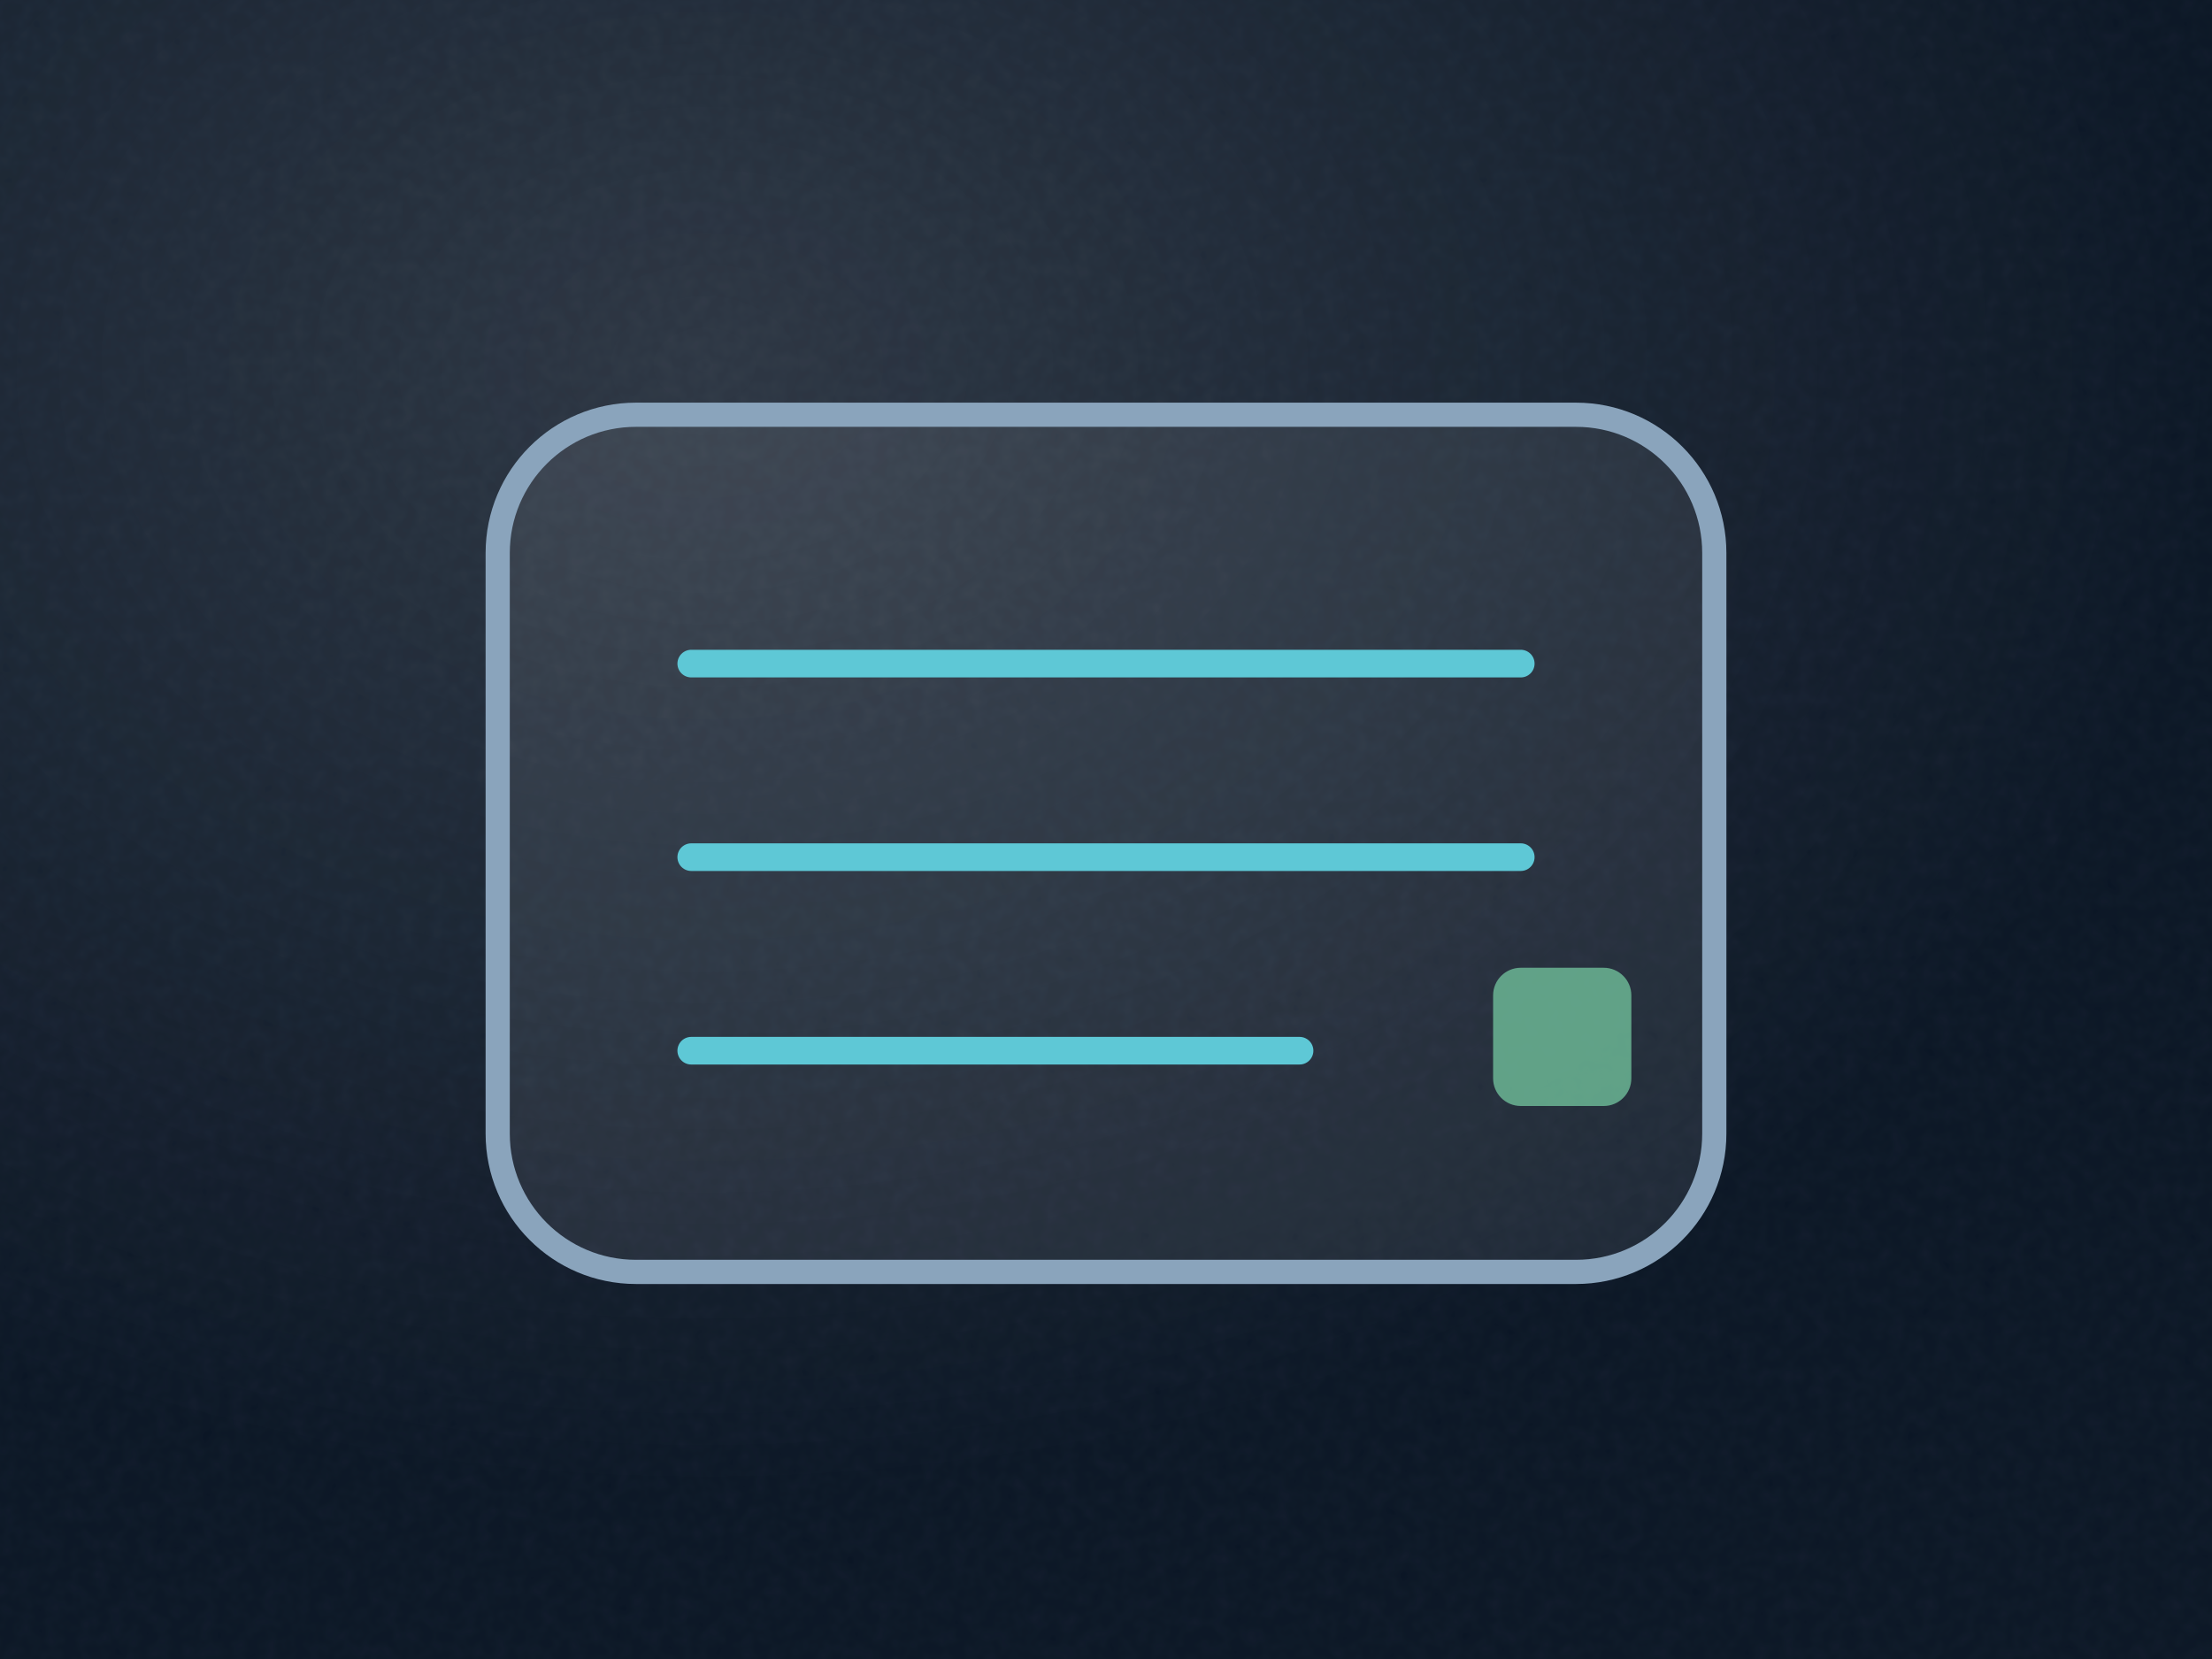
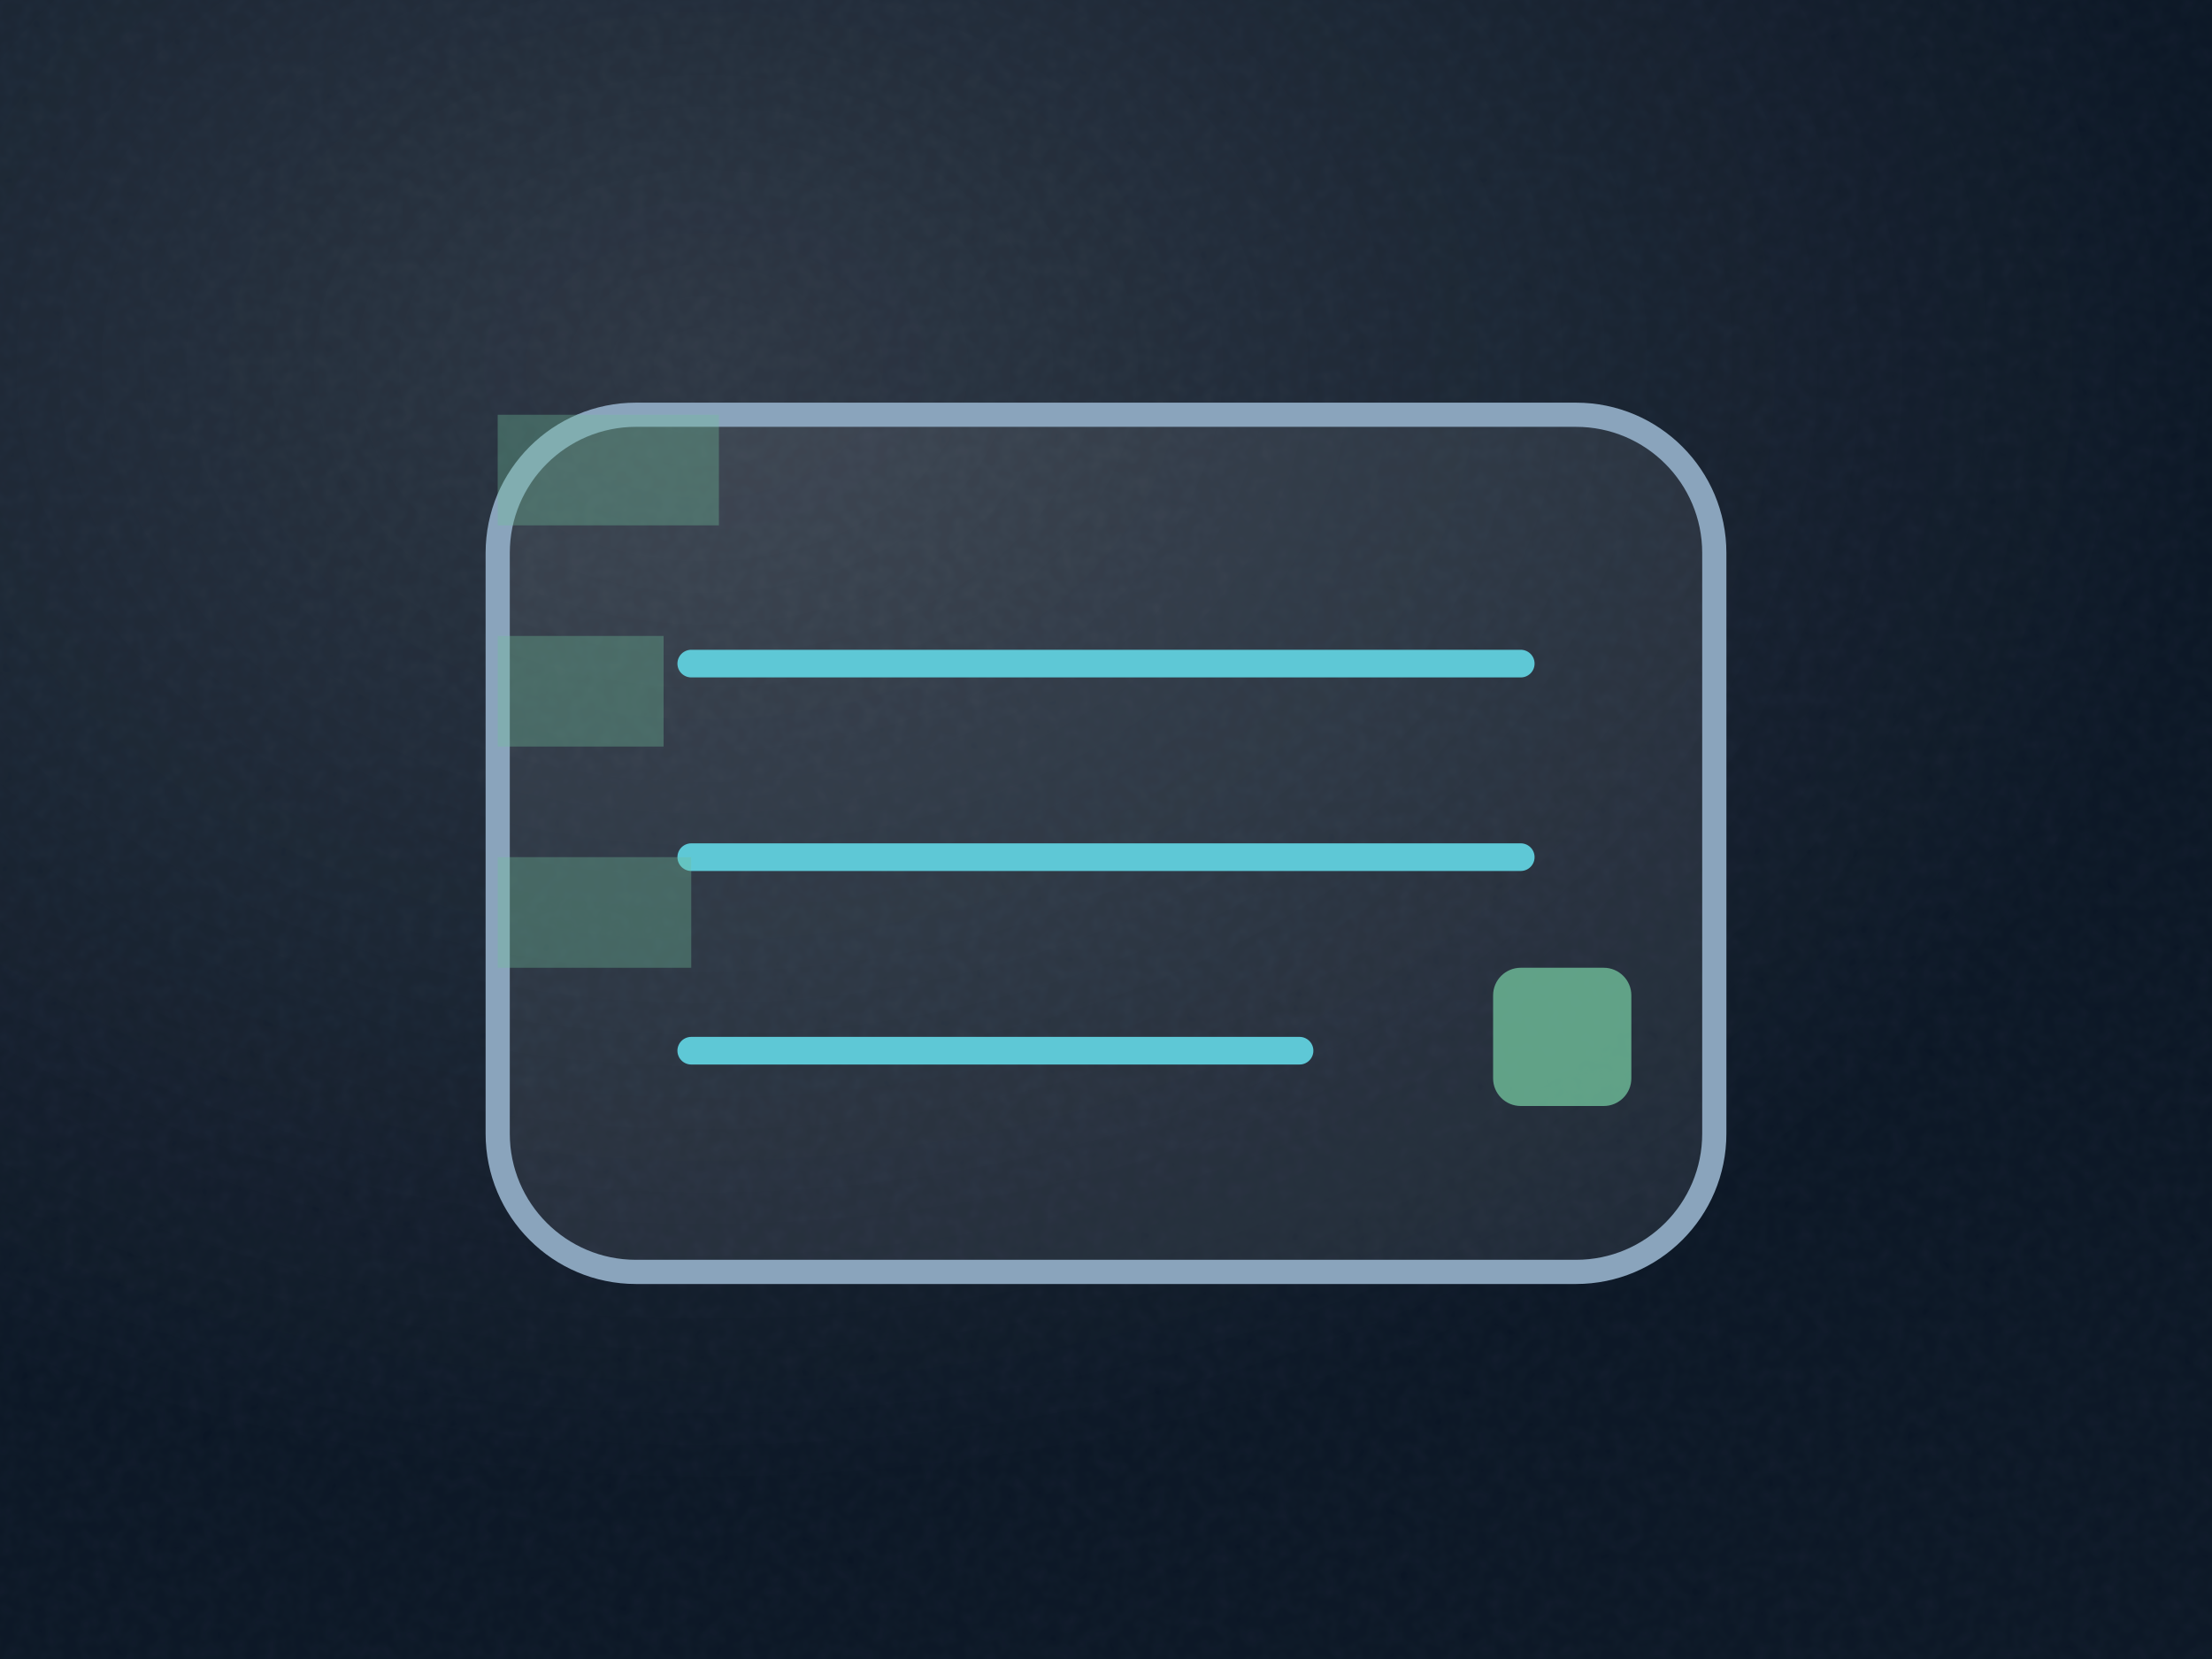
<svg xmlns="http://www.w3.org/2000/svg" viewBox="0 0 160 120" role="img" aria-label="office-order">
  <defs>
    <radialGradient id="gofficeorder" cx="32%" cy="22%" r="68%">
      <stop offset="0%" stop-color="#ffffff" stop-opacity="0.14" />
      <stop offset="100%" stop-color="#ffffff" stop-opacity="0" />
    </radialGradient>
    <filter id="nofficeorder" x="-20%" y="-20%" width="140%" height="140%">
      <feTurbulence type="fractalNoise" baseFrequency="0.9" numOctaves="2" stitchTiles="stitch" result="noise" />
      <feColorMatrix type="matrix" values="0 0 0 0 0.7  0 0 0 0 0.8  0 0 0 0 0.9  0 0 0 0.045 0" />
    </filter>
  </defs>
  <rect width="160" height="120" fill="#0a1524" />
  <rect width="160" height="120" fill="url(#gofficeorder)" />
  <rect width="160" height="120" filter="url(#nofficeorder)" opacity="0.85" />
  <rect x="36" y="30" width="88" height="62" rx="10" fill="rgba(255,255,255,0.08)" stroke="#8aa4bc" stroke-width="1.75" />
  <path d="M50 48 h60 M50 62 h60 M50 76 h44" stroke="#5ec8d6" stroke-width="2" stroke-linecap="round" />
  <rect x="108" y="70" width="10" height="10" rx="2" fill="#6fbe9a" opacity="0.8" />
+   <path d="M36 30 h16 v8 h-16 z M36 46 h12 v8 h-12 z M36 62 h14 v8 h-14 z" fill="#6fbe9a" opacity="0.35" />
</svg>
